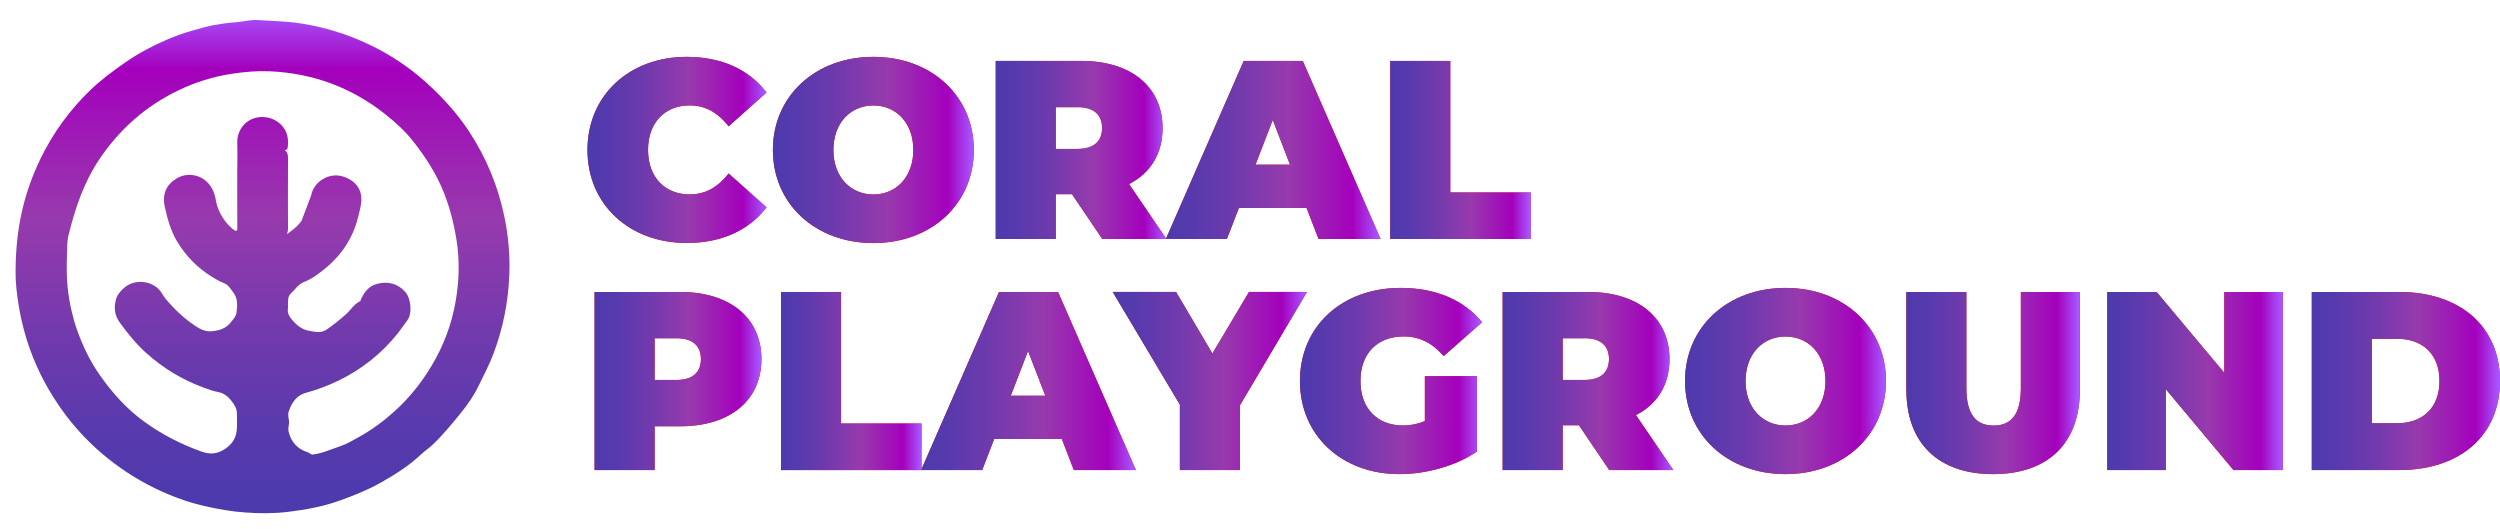
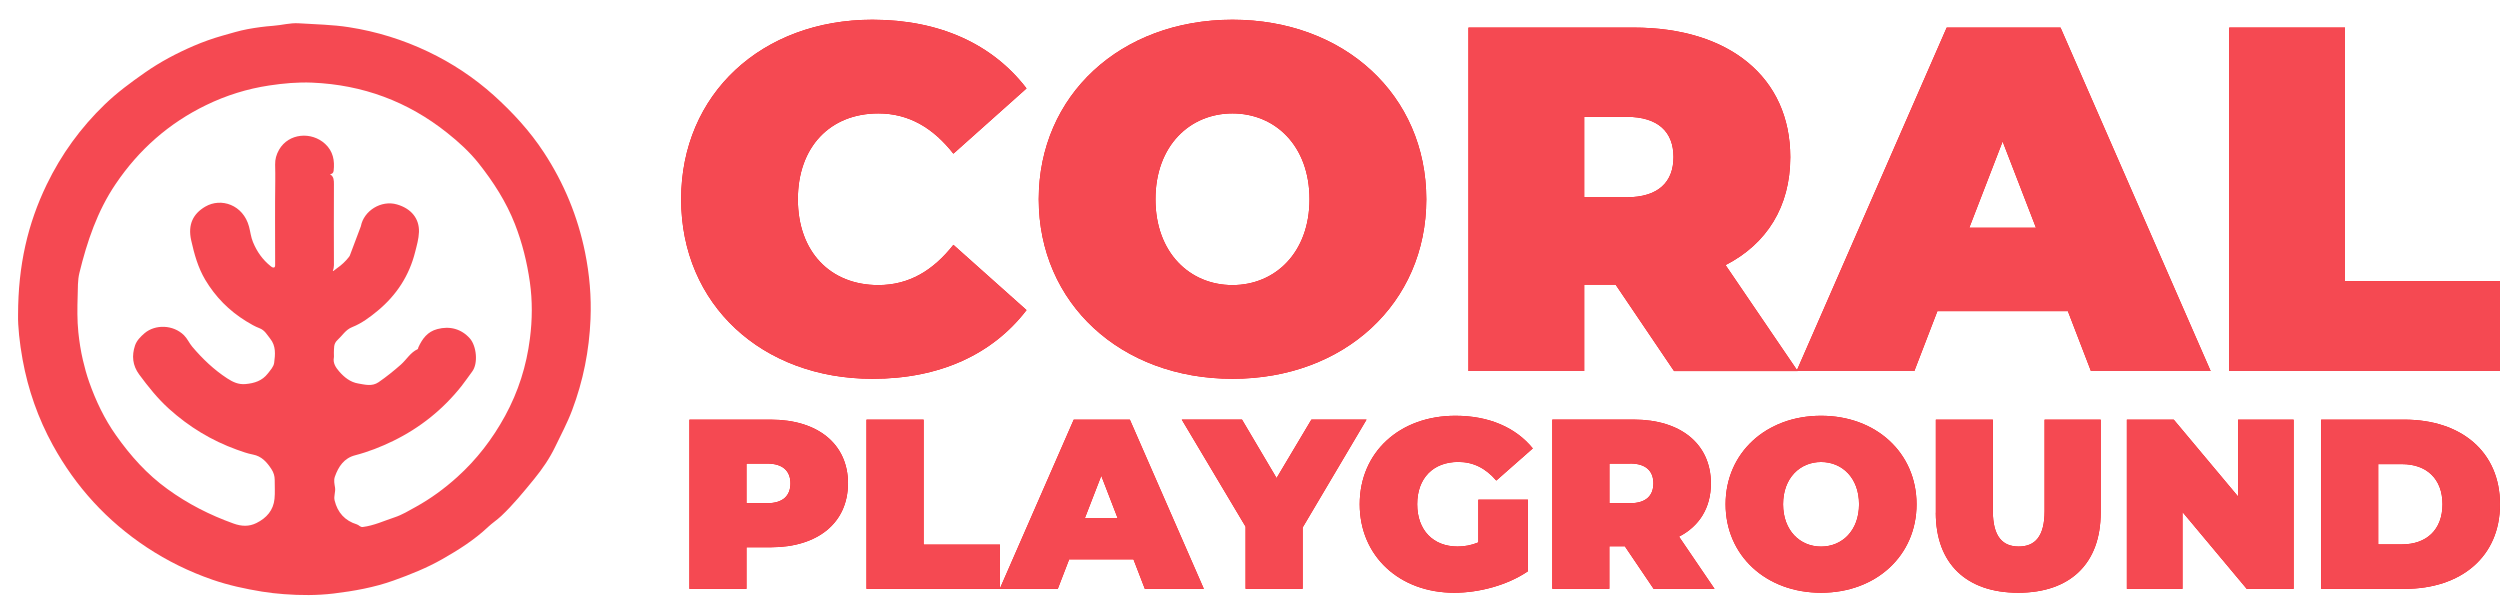
- <svg xmlns="http://www.w3.org/2000/svg" xmlns:xlink="http://www.w3.org/1999/xlink" id="a" viewBox="0 0 471.77 99.7">
-   <defs>
-     <style>.s{fill:url(#e);}.t{fill:url(#d);}.u{fill:url(#g);}.v{fill:url(#f);}.w{fill:url(#p);}.x{fill:url(#o);}.y{fill:url(#q);}.a`{fill:url(#r);}.aa{fill:url(#i);}.ab{fill:url(#h);}.ac{fill:url(#k);}.ad{fill:url(#j);}.ae{fill:url(#m);}.af{fill:url(#l);}.ag{fill:url(#n);}.ah{fill:url(#c);}.ai{fill:red;}</style>
-     <linearGradient id="c" x1="49.55" y1="94.21" x2="49.55" y2=".99" gradientTransform="matrix(1, 0, 0, 1, 0, 0)" gradientUnits="userSpaceOnUse">
-       <stop offset="0" stop-color="#4d3aad" />
-       <stop offset=".12" stop-color="#563aad" />
-       <stop offset=".32" stop-color="#6f3aad" />
-       <stop offset=".57" stop-color="#973aad" />
-       <stop offset=".87" stop-color="#a400bc" />
-       <stop offset=".99" stop-color="#a855ff" />
-     </linearGradient>
-     <linearGradient id="d" x1="110.86" y1="28.3" x2="144.65" y2="28.3" xlink:href="#c" />
-     <linearGradient id="e" x1="145.85" y1="28.3" x2="183.77" y2="28.3" xlink:href="#c" />
-     <linearGradient id="f" x1="187.9" y1="28.3" x2="220.11" y2="28.3" xlink:href="#c" />
-     <linearGradient id="g" x1="220.01" y1="28.3" x2="260.53" y2="28.3" xlink:href="#c" />
-     <linearGradient id="h" x1="262.35" y1="28.3" x2="288.84" y2="28.3" xlink:href="#c" />
-     <linearGradient id="i" x1="112.2" y1="71.9" x2="143.69" y2="71.9" xlink:href="#c" />
-     <linearGradient id="j" x1="147.39" y1="71.9" x2="173.88" y2="71.9" xlink:href="#c" />
-     <linearGradient id="k" x1="173.83" y1="71.9" x2="214.35" y2="71.9" xlink:href="#c" />
-     <linearGradient id="l" x1="209.98" y1="71.9" x2="246.65" y2="71.9" xlink:href="#c" />
-     <linearGradient id="m" x1="245.31" y1="71.9" x2="279.68" y2="71.9" xlink:href="#c" />
-     <linearGradient id="n" x1="283.56" y1="71.9" x2="315.77" y2="71.9" xlink:href="#c" />
-     <linearGradient id="o" x1="317.98" y1="71.9" x2="355.9" y2="71.9" xlink:href="#c" />
-     <linearGradient id="p" x1="359.74" y1="72.28" x2="392.48" y2="72.28" xlink:href="#c" />
-     <linearGradient id="q" x1="397.66" y1="71.9" x2="430.78" y2="71.9" xlink:href="#c" />
-     <linearGradient id="r" x1="436.25" y1="71.9" x2="471.77" y2="71.9" xlink:href="#c" />
-   </defs>
+ <svg xmlns="http://www.w3.org/2000/svg" id="a" viewBox="0 0 406.89 99.7">
  <g id="b">
-     <path d="M2.94,51.23c.01-8.07,1.58-14.82,4.67-21.21,2.37-4.9,5.52-9.24,9.44-13.02,2.01-1.94,4.24-3.58,6.53-5.18,2.5-1.75,5.17-3.16,7.96-4.36,1.52-.65,3.08-1.21,4.68-1.66,1.36-.38,2.7-.8,4.09-1.06,1.37-.25,2.76-.44,4.15-.54,1.4-.1,2.75-.5,4.17-.41,2.73,.18,5.46,.21,8.18,.64,4.49,.7,8.78,2.03,12.87,3.98,3.9,1.86,7.47,4.22,10.69,7.11,3.08,2.78,5.87,5.81,8.15,9.29,3.27,4.99,5.51,10.41,6.7,16.26,.73,3.59,1.04,7.21,.89,10.87-.21,5.1-1.19,10.05-3,14.84-.77,2.05-1.8,3.96-2.74,5.92-.92,1.91-2.1,3.63-3.43,5.26-1.7,2.08-3.4,4.17-5.36,6.02-.68,.64-1.47,1.15-2.15,1.79-2.22,2.1-4.79,3.72-7.44,5.23-2.53,1.44-5.21,2.51-7.95,3.49-3.16,1.13-6.45,1.71-9.75,2.11-2.68,.32-5.39,.31-8.1,.1-1.19-.09-2.37-.22-3.54-.41-2.74-.45-5.45-1.03-8.08-1.94-3.78-1.31-7.35-3.06-10.69-5.27-6.46-4.28-11.54-9.83-15.28-16.63-2.4-4.37-4.03-9.02-4.92-13.91-.5-2.73-.78-5.48-.74-7.3Zm51.63-3.09c0-1.24,0-2.47-.02-3.71,0-.32-2.15,1.06,.32-.79,1.47-1.03,2.54-2.37,3.14-4.07m.72-2.74c.48-2.54,3.32-4.3,5.87-3.56,2.36,.68,3.66,2.33,3.59,4.49-.04,1.11-.35,2.18-.62,3.24-.96,3.85-3.03,7.03-6.08,9.56-1.28,1.06-2.61,2.06-4.17,2.68-1.07,.42-1.6,1.38-2.38,2.09-.7,.64-.55,1.35-.6,2.08-.02,.25,.04,.52,0,.77-.18,.93,.32,1.64,.85,2.26,.83,.96,1.83,1.77,3.13,1.98,1.09,.18,2.22,.52,3.29-.21,1.28-.88,2.48-1.85,3.65-2.88,.92-.82,1.54-1.97,2.73-2.51,.06-.03,.06-.19,.1-.29,.65-1.39,1.46-2.54,3.09-2.97,2.03-.54,3.92-.03,5.3,1.53,1.06,1.2,1.39,4.04,.36,5.4-.59,.78-1.13,1.6-1.73,2.35-3.02,3.81-6.74,6.78-11.11,8.92-1.99,.97-4.05,1.78-6.2,2.34-1.8,.46-2.72,1.84-3.3,3.49-.21,.59-.06,1.18,.03,1.77,.11,.7-.24,1.39-.07,2.09,.48,1.98,1.69,3.31,3.63,3.9,.35,.11,.54,.48,.97,.42,1.81-.23,3.46-1.01,5.16-1.57,1.19-.39,2.33-1.08,3.45-1.7,2.44-1.35,4.68-2.99,6.75-4.86,3.17-2.86,5.73-6.19,7.78-9.94,2.16-3.95,3.49-8.16,4.05-12.61,.39-3.05,.42-6.11-.01-9.17-.46-3.24-1.24-6.39-2.43-9.44-1.42-3.63-3.51-6.87-5.9-9.89-1.47-1.85-3.25-3.48-5.13-4.97-6.43-5.12-13.75-7.82-21.95-8.17-2.34-.1-4.67,.11-7,.46-3.59,.54-7.02,1.61-10.27,3.19-6.07,2.94-10.96,7.26-14.74,12.85-2.99,4.42-4.65,9.37-5.9,14.48-.29,1.19-.24,2.47-.28,3.7-.06,1.98-.09,3.97,.11,5.95,.16,1.52,.39,3.03,.74,4.52,.28,1.21,.61,2.4,1.02,3.57,1.09,3.08,2.48,6.01,4.38,8.69,2.35,3.33,5.03,6.33,8.37,8.74,3.32,2.41,6.9,4.23,10.75,5.61,1.31,.47,2.52,.52,3.74-.09,1.63-.81,2.75-2.07,2.93-3.94,.1-1.01,.02-2.04,.03-3.06,0-.65-.17-1.21-.54-1.78-.75-1.14-1.59-2.09-3.01-2.36-.89-.17-1.75-.48-2.61-.79-4.13-1.49-7.79-3.72-11.04-6.65-1.84-1.66-3.38-3.59-4.85-5.58-1.1-1.49-1.24-3.07-.68-4.74,.28-.81,.9-1.43,1.55-1.99,1.74-1.47,4.67-1.4,6.42,.34,.55,.55,.85,1.28,1.34,1.86,1.67,1.97,3.52,3.74,5.7,5.16,.9,.58,1.79,1.02,2.96,.92,1.47-.13,2.73-.54,3.64-1.72,.41-.54,.94-1.08,1.03-1.73,.18-1.36,.32-2.76-.66-3.96-.5-.62-.87-1.35-1.7-1.67-.77-.29-1.48-.71-2.2-1.15-2.78-1.71-4.99-3.95-6.66-6.75-1.18-1.99-1.78-4.17-2.28-6.4-.59-2.61,.34-4.36,2.29-5.5,2.58-1.51,6.17-.29,7.12,3.25,.22,.83,.3,1.69,.64,2.51,.64,1.56,1.56,2.87,2.87,3.92,.17,.14,.39,.3,.57,.22,.21-.08,.17-.36,.17-.58,0-.15,0-.3,0-.45,0-4.33-.04-8.66,.02-12.99,.01-.91,0-1.81-.02-2.72-.02-.88,.2-1.64,.64-2.42,1.56-2.72,5.29-2.99,7.5-.95,1.29,1.19,1.58,2.72,1.38,4.38-.04,.31-.21,.51-.53,.54-.01,0-.03-.03-.04-.05l.04,.11c.56,.35,.58,.94,.58,1.58-.02,4.39-.02,8.79,0,13.18,0,.58-.24,1.45-.75,1.12,.51-.52,.52-.98,.51-.52-.02,1.07,1.69-.22,1.69,.85" style="fill:url(#c);" />
+     <path d="M2.94,51.23c.01-8.07,1.58-14.82,4.67-21.21,2.37-4.9,5.52-9.24,9.44-13.02,2.01-1.94,4.24-3.58,6.53-5.18,2.5-1.75,5.17-3.16,7.96-4.36,1.52-.65,3.08-1.21,4.68-1.66,1.36-.38,2.7-.8,4.09-1.06,1.37-.25,2.76-.44,4.15-.54,1.4-.1,2.75-.5,4.17-.41,2.73,.18,5.46,.21,8.18,.64,4.49,.7,8.78,2.03,12.87,3.98,3.9,1.86,7.47,4.22,10.69,7.11,3.08,2.78,5.87,5.81,8.15,9.29,3.27,4.99,5.51,10.41,6.7,16.26,.73,3.59,1.04,7.21,.89,10.87-.21,5.1-1.19,10.05-3,14.84-.77,2.05-1.8,3.96-2.74,5.92-.92,1.91-2.1,3.63-3.43,5.26-1.7,2.08-3.4,4.17-5.36,6.02-.68,.64-1.47,1.15-2.15,1.79-2.22,2.1-4.79,3.72-7.44,5.23-2.53,1.44-5.21,2.51-7.95,3.49-3.16,1.13-6.45,1.71-9.75,2.11-2.68,.32-5.39,.31-8.1,.1-1.19-.09-2.37-.22-3.54-.41-2.74-.45-5.45-1.03-8.08-1.94-3.78-1.31-7.35-3.06-10.69-5.27-6.46-4.28-11.54-9.83-15.28-16.63-2.4-4.37-4.03-9.02-4.92-13.91-.5-2.73-.78-5.48-.74-7.3Zm51.63-3.09c0-1.24,0-2.47-.02-3.71,0-.32-2.15,1.06,.32-.79,1.47-1.03,2.54-2.37,3.14-4.07m.72-2.74c.48-2.54,3.32-4.3,5.87-3.56,2.36,.68,3.66,2.33,3.59,4.49-.04,1.11-.35,2.18-.62,3.24-.96,3.85-3.03,7.03-6.08,9.56-1.28,1.06-2.61,2.06-4.17,2.68-1.07,.42-1.6,1.38-2.38,2.09-.7,.64-.55,1.35-.6,2.08-.02,.25,.04,.52,0,.77-.18,.93,.32,1.64,.85,2.26,.83,.96,1.83,1.77,3.13,1.98,1.09,.18,2.22,.52,3.29-.21,1.28-.88,2.48-1.85,3.65-2.88,.92-.82,1.54-1.97,2.73-2.51,.06-.03,.06-.19,.1-.29,.65-1.39,1.46-2.54,3.09-2.97,2.03-.54,3.92-.03,5.3,1.53,1.06,1.2,1.39,4.04,.36,5.4-.59,.78-1.13,1.6-1.73,2.35-3.02,3.81-6.74,6.78-11.11,8.92-1.99,.97-4.05,1.78-6.2,2.34-1.8,.46-2.72,1.84-3.3,3.49-.21,.59-.06,1.18,.03,1.77,.11,.7-.24,1.39-.07,2.09,.48,1.98,1.69,3.31,3.63,3.9,.35,.11,.54,.48,.97,.42,1.81-.23,3.46-1.01,5.16-1.57,1.19-.39,2.33-1.08,3.45-1.7,2.44-1.35,4.68-2.99,6.75-4.86,3.17-2.86,5.73-6.19,7.78-9.94,2.16-3.95,3.49-8.16,4.05-12.61,.39-3.05,.42-6.11-.01-9.17-.46-3.24-1.24-6.39-2.43-9.44-1.42-3.63-3.51-6.87-5.9-9.89-1.47-1.85-3.25-3.48-5.13-4.97-6.43-5.12-13.75-7.82-21.95-8.17-2.34-.1-4.67,.11-7,.46-3.59,.54-7.02,1.61-10.27,3.19-6.07,2.94-10.96,7.26-14.74,12.85-2.99,4.42-4.65,9.37-5.9,14.48-.29,1.19-.24,2.47-.28,3.7-.06,1.98-.09,3.97,.11,5.95,.16,1.52,.39,3.03,.74,4.52,.28,1.21,.61,2.4,1.02,3.57,1.09,3.08,2.48,6.01,4.38,8.69,2.35,3.33,5.03,6.33,8.37,8.74,3.32,2.41,6.9,4.23,10.75,5.61,1.31,.47,2.52,.52,3.74-.09,1.63-.81,2.75-2.07,2.93-3.94,.1-1.01,.02-2.04,.03-3.06,0-.65-.17-1.21-.54-1.78-.75-1.14-1.59-2.09-3.01-2.36-.89-.17-1.75-.48-2.61-.79-4.13-1.49-7.79-3.72-11.04-6.65-1.84-1.66-3.38-3.59-4.85-5.58-1.1-1.49-1.24-3.07-.68-4.74,.28-.81,.9-1.43,1.55-1.99,1.74-1.47,4.67-1.4,6.42,.34,.55,.55,.85,1.28,1.34,1.86,1.67,1.97,3.52,3.74,5.7,5.16,.9,.58,1.79,1.02,2.96,.92,1.47-.13,2.73-.54,3.64-1.72,.41-.54,.94-1.08,1.03-1.73,.18-1.36,.32-2.76-.66-3.96-.5-.62-.87-1.35-1.7-1.67-.77-.29-1.48-.71-2.2-1.15-2.78-1.71-4.99-3.95-6.66-6.75-1.18-1.99-1.78-4.17-2.28-6.4-.59-2.61,.34-4.36,2.29-5.5,2.58-1.51,6.17-.29,7.12,3.25,.22,.83,.3,1.69,.64,2.51,.64,1.56,1.56,2.87,2.87,3.92,.17,.14,.39,.3,.57,.22,.21-.08,.17-.36,.17-.58,0-.15,0-.3,0-.45,0-4.33-.04-8.66,.02-12.99,.01-.91,0-1.81-.02-2.72-.02-.88,.2-1.64,.64-2.42,1.56-2.72,5.29-2.99,7.5-.95,1.29,1.19,1.58,2.72,1.38,4.38-.04,.31-.21,.51-.53,.54-.01,0-.03-.03-.04-.05l.04,.11c.56,.35,.58,.94,.58,1.58-.02,4.39-.02,8.79,0,13.18,0,.58-.24,1.45-.75,1.12,.51-.52,.52-.98,.51-.52-.02,1.07,1.69-.22,1.69,.85" style="fill:#f54952;" />
  </g>
  <g>
    <g>
-       <path d="M110.86,28.3c0-10.32,7.92-17.57,18.72-17.57,6.58,0,11.76,2.4,15.07,6.72l-7.15,6.38c-1.97-2.5-4.32-3.94-7.34-3.94-4.7,0-7.87,3.26-7.87,8.4s3.17,8.4,7.87,8.4c3.02,0,5.38-1.44,7.34-3.94l7.15,6.38c-3.31,4.32-8.5,6.72-15.07,6.72-10.8,0-18.72-7.25-18.72-17.57Z" style="fill:red;" />
-       <path d="M145.85,28.3c0-10.18,8.02-17.57,18.96-17.57s18.96,7.39,18.96,17.57-8.02,17.57-18.96,17.57-18.96-7.39-18.96-17.57Zm26.5,0c0-5.23-3.36-8.4-7.54-8.4s-7.54,3.17-7.54,8.4,3.36,8.4,7.54,8.4,7.54-3.17,7.54-8.4Z" style="fill:red;" />
-       <path d="M202.3,36.65h-3.07v8.45h-11.33V11.5h16.18c9.36,0,15.31,4.9,15.31,12.67,0,4.85-2.3,8.5-6.34,10.56l7.06,10.37h-12.1l-5.71-8.45Zm1.06-16.42h-4.13v7.87h4.13c3.12,0,4.61-1.49,4.61-3.94s-1.49-3.94-4.61-3.94Z" style="fill:red;" />
-       <path d="M246.56,39.24h-12.77l-2.26,5.86h-11.52l14.69-33.6h11.14l14.69,33.6h-11.71l-2.26-5.86Zm-3.12-8.16l-3.26-8.45-3.26,8.45h6.53Z" style="fill:red;" />
-       <path d="M262.35,11.5h11.33v24.82h15.17v8.78h-26.5V11.5Z" style="fill:red;" />
-       <path d="M143.69,67.77c0,7.78-5.95,12.67-15.31,12.67h-4.85v8.26h-11.33V55.1h16.18c9.36,0,15.31,4.9,15.31,12.67Zm-11.42,0c0-2.45-1.49-3.94-4.61-3.94h-4.13v7.87h4.13c3.12,0,4.61-1.49,4.61-3.94Z" style="fill:red;" />
-       <path d="M147.39,55.1h11.33v24.82h15.17v8.79h-26.5V55.1Z" style="fill:red;" />
-       <path d="M200.38,82.84h-12.77l-2.26,5.86h-11.52l14.69-33.6h11.14l14.69,33.6h-11.71l-2.26-5.86Zm-3.12-8.16l-3.26-8.45-3.26,8.45h6.53Z" style="fill:red;" />
-       <path d="M233.98,76.51v12.19h-11.33v-12.34l-12.67-21.27h11.95l6.86,11.62,6.91-11.62h10.94l-12.67,21.41Z" style="fill:red;" />
-       <path d="M268.88,70.99h9.84v14.21c-4.08,2.78-9.7,4.27-14.64,4.27-10.85,0-18.77-7.25-18.77-17.57s7.92-17.57,19.01-17.57c6.62,0,11.95,2.3,15.36,6.48l-7.25,6.38c-2.11-2.45-4.56-3.7-7.54-3.7-4.99,0-8.16,3.22-8.16,8.4s3.17,8.4,8.02,8.4c1.39,0,2.74-.24,4.13-.82v-8.5Z" style="fill:red;" />
-       <path d="M297.96,80.25h-3.07v8.45h-11.33V55.1h16.18c9.36,0,15.31,4.9,15.31,12.67,0,4.85-2.3,8.5-6.34,10.56l7.06,10.37h-12.1l-5.71-8.45Zm1.06-16.42h-4.13v7.87h4.13c3.12,0,4.61-1.49,4.61-3.94s-1.49-3.94-4.61-3.94Z" style="fill:red;" />
-       <path d="M317.98,71.9c0-10.18,8.02-17.57,18.96-17.57s18.96,7.39,18.96,17.57-8.02,17.57-18.96,17.57-18.96-7.39-18.96-17.57Zm26.5,0c0-5.23-3.36-8.4-7.54-8.4s-7.54,3.17-7.54,8.4,3.36,8.4,7.54,8.4,7.54-3.17,7.54-8.4Z" style="fill:red;" />
-       <path d="M359.74,73.58v-18.48h11.33v18.15c0,5.14,1.97,7.06,5.14,7.06s5.14-1.92,5.14-7.06v-18.15h11.14v18.48c0,10.08-6.05,15.89-16.37,15.89s-16.37-5.81-16.37-15.89Z" style="fill:red;" />
-       <path d="M430.78,55.1v33.6h-9.31l-12.77-15.27v15.27h-11.04V55.1h9.31l12.77,15.26v-15.26h11.04Z" style="fill:red;" />
-       <path d="M436.25,55.1h16.56c11.23,0,18.96,6.38,18.96,16.8s-7.73,16.8-18.96,16.8h-16.56V55.1Zm16.08,24.77c4.75,0,8.02-2.83,8.02-7.97s-3.26-7.97-8.02-7.97h-4.75v15.94h4.75Z" style="fill:red;" />
+       <path d="M110.86,32.43c0-17.17,13.17-29.22,31.14-29.22,10.94,0,19.56,3.99,25.07,11.18l-11.9,10.62c-3.27-4.15-7.19-6.55-12.22-6.55-7.82,0-13.09,5.43-13.09,13.97s5.27,13.97,13.09,13.97c5.03,0,8.94-2.39,12.22-6.55l11.9,10.62c-5.51,7.19-14.13,11.18-25.07,11.18-17.96,0-31.14-12.06-31.14-29.22Z" style="fill:red;" />
+       <path d="M169.06,32.43c0-16.93,13.33-29.22,31.54-29.22s31.54,12.3,31.54,29.22-13.33,29.22-31.54,29.22-31.54-12.3-31.54-29.22Zm44.07,0c0-8.7-5.59-13.97-12.54-13.97s-12.53,5.27-12.53,13.97,5.59,13.97,12.53,13.97,12.54-5.27,12.54-13.97Z" style="fill:red;" />
+       <path d="M262.95,46.33h-5.11v14.05h-18.84V4.49h26.91c15.57,0,25.47,8.14,25.47,21.08,0,8.06-3.83,14.13-10.54,17.57l11.74,17.25h-20.12l-9.5-14.05Zm1.76-27.31h-6.87v13.09h6.87c5.19,0,7.66-2.47,7.66-6.55s-2.48-6.55-7.66-6.55Z" style="fill:red;" />
+       <path d="M336.56,50.64h-21.24l-3.75,9.74h-19.16l24.43-55.89h18.52l24.43,55.89h-19.48l-3.75-9.74Zm-5.19-13.57l-5.43-14.05-5.43,14.05h10.86Z" style="fill:red;" />
+       <path d="M362.82,4.49h18.84V45.77h25.23v14.61h-44.07V4.49Z" style="fill:red;" />
+       <path d="M138.01,78.68c0,6.37-4.88,10.39-12.55,10.39h-3.97v6.77h-9.28v-27.54h13.26c7.67,0,12.55,4.01,12.55,10.39Zm-9.36,0c0-2.01-1.22-3.23-3.78-3.23h-3.38v6.45h3.38c2.56,0,3.78-1.22,3.78-3.23Z" style="fill:red;" />
+       <path d="M141.04,68.3h9.28v20.34h12.43v7.2h-21.72v-27.54Z" style="fill:red;" />
+       <path d="M184.47,91.04h-10.46l-1.85,4.8h-9.44l12.04-27.54h9.13l12.04,27.54h-9.6l-1.85-4.8Zm-2.56-6.69l-2.67-6.92-2.68,6.92h5.35Z" style="fill:red;" />
+       <path d="M212.01,85.84v9.99h-9.28v-10.11l-10.39-17.43h9.8l5.63,9.52,5.67-9.52h8.97l-10.39,17.55Z" style="fill:red;" />
+       <path d="M240.61,81.32h8.07v11.65c-3.34,2.28-7.95,3.5-12,3.5-8.89,0-15.38-5.94-15.38-14.4s6.49-14.4,15.58-14.4c5.43,0,9.8,1.89,12.59,5.31l-5.94,5.23c-1.73-2.01-3.74-3.03-6.18-3.03-4.09,0-6.69,2.64-6.69,6.88s2.6,6.89,6.57,6.89c1.14,0,2.24-.2,3.38-.67v-6.96Z" style="fill:red;" />
+       <path d="M264.45,88.91h-2.52v6.92h-9.28v-27.54h13.26c7.67,0,12.55,4.01,12.55,10.39,0,3.97-1.89,6.96-5.19,8.66l5.78,8.5h-9.91l-4.68-6.92Zm.87-13.46h-3.38v6.45h3.38c2.56,0,3.78-1.22,3.78-3.23s-1.22-3.23-3.78-3.23Z" style="fill:red;" />
+       <path d="M280.85,82.07c0-8.34,6.57-14.4,15.54-14.4s15.54,6.06,15.54,14.4-6.57,14.4-15.54,14.4-15.54-6.06-15.54-14.4Zm21.72,0c0-4.29-2.75-6.88-6.18-6.88s-6.18,2.6-6.18,6.88,2.75,6.89,6.18,6.89,6.18-2.6,6.18-6.89Z" style="fill:red;" />
+       <path d="M315.07,83.45v-15.15h9.28v14.87c0,4.21,1.61,5.78,4.21,5.78s4.21-1.57,4.21-5.78v-14.87h9.13v15.15c0,8.26-4.96,13.02-13.42,13.02s-13.42-4.76-13.42-13.02Z" style="fill:red;" />
+       <path d="M373.3,68.3v27.54h-7.63l-10.46-12.51v12.51h-9.05v-27.54h7.63l10.47,12.51v-12.51h9.05Z" style="fill:red;" />
+       <path d="M377.78,68.3h13.57c9.21,0,15.54,5.23,15.54,13.77s-6.33,13.77-15.54,13.77h-13.57v-27.54Zm13.18,20.3c3.9,0,6.57-2.32,6.57-6.53s-2.67-6.53-6.57-6.53h-3.89v13.06h3.89Z" style="fill:red;" />
    </g>
    <g>
-       <path d="M110.86,28.3c0-10.32,7.92-17.57,18.72-17.57,6.58,0,11.76,2.4,15.07,6.72l-7.15,6.38c-1.97-2.5-4.32-3.94-7.34-3.94-4.7,0-7.87,3.26-7.87,8.4s3.17,8.4,7.87,8.4c3.02,0,5.38-1.44,7.34-3.94l7.15,6.38c-3.31,4.32-8.5,6.72-15.07,6.72-10.8,0-18.72-7.25-18.72-17.57Z" style="fill:url(#d);" />
-       <path d="M145.85,28.3c0-10.18,8.02-17.57,18.96-17.57s18.96,7.39,18.96,17.57-8.02,17.57-18.96,17.57-18.96-7.39-18.96-17.57Zm26.5,0c0-5.23-3.36-8.4-7.54-8.4s-7.54,3.17-7.54,8.4,3.36,8.4,7.54,8.4,7.54-3.17,7.54-8.4Z" style="fill:url(#e);" />
-       <path d="M202.3,36.65h-3.07v8.45h-11.33V11.5h16.18c9.36,0,15.31,4.9,15.31,12.67,0,4.85-2.3,8.5-6.34,10.56l7.06,10.37h-12.1l-5.71-8.45Zm1.06-16.42h-4.13v7.87h4.13c3.12,0,4.61-1.49,4.61-3.94s-1.49-3.94-4.61-3.94Z" style="fill:url(#f);" />
-       <path d="M246.56,39.24h-12.77l-2.26,5.86h-11.52l14.69-33.6h11.14l14.69,33.6h-11.71l-2.26-5.86Zm-3.12-8.16l-3.26-8.45-3.26,8.45h6.53Z" style="fill:url(#g);" />
-       <path d="M262.35,11.5h11.33v24.82h15.17v8.78h-26.5V11.5Z" style="fill:url(#h);" />
-       <path d="M143.69,67.77c0,7.78-5.95,12.67-15.31,12.67h-4.85v8.26h-11.33V55.1h16.18c9.36,0,15.31,4.9,15.31,12.67Zm-11.42,0c0-2.45-1.49-3.94-4.61-3.94h-4.13v7.87h4.13c3.12,0,4.61-1.49,4.61-3.94Z" style="fill:url(#i);" />
-       <path d="M147.39,55.1h11.33v24.82h15.17v8.79h-26.5V55.1Z" style="fill:url(#j);" />
-       <path d="M200.38,82.84h-12.77l-2.26,5.86h-11.52l14.69-33.6h11.14l14.69,33.6h-11.71l-2.26-5.86Zm-3.12-8.16l-3.26-8.45-3.26,8.45h6.53Z" style="fill:url(#k);" />
-       <path d="M233.98,76.51v12.19h-11.33v-12.34l-12.67-21.27h11.95l6.86,11.62,6.91-11.62h10.94l-12.67,21.41Z" style="fill:url(#l);" />
-       <path d="M268.88,70.99h9.84v14.21c-4.08,2.78-9.7,4.27-14.64,4.27-10.85,0-18.77-7.25-18.77-17.57s7.92-17.57,19.01-17.57c6.62,0,11.95,2.3,15.36,6.48l-7.25,6.38c-2.11-2.45-4.56-3.7-7.54-3.7-4.99,0-8.16,3.22-8.16,8.4s3.17,8.4,8.02,8.4c1.39,0,2.74-.24,4.13-.82v-8.5Z" style="fill:url(#m);" />
-       <path d="M297.96,80.25h-3.07v8.45h-11.33V55.1h16.18c9.36,0,15.31,4.9,15.31,12.67,0,4.85-2.3,8.5-6.34,10.56l7.06,10.37h-12.1l-5.71-8.45Zm1.06-16.42h-4.13v7.87h4.13c3.12,0,4.61-1.49,4.61-3.94s-1.49-3.94-4.61-3.94Z" style="fill:url(#n);" />
-       <path d="M317.98,71.9c0-10.18,8.02-17.57,18.96-17.57s18.96,7.39,18.96,17.57-8.02,17.57-18.96,17.57-18.96-7.39-18.96-17.57Zm26.5,0c0-5.23-3.36-8.4-7.54-8.4s-7.54,3.17-7.54,8.4,3.36,8.4,7.54,8.4,7.54-3.17,7.54-8.4Z" style="fill:url(#o);" />
-       <path d="M359.74,73.58v-18.48h11.33v18.15c0,5.14,1.97,7.06,5.14,7.06s5.14-1.92,5.14-7.06v-18.15h11.14v18.48c0,10.08-6.05,15.89-16.37,15.89s-16.37-5.81-16.37-15.89Z" style="fill:url(#p);" />
-       <path d="M430.78,55.1v33.6h-9.31l-12.77-15.27v15.27h-11.04V55.1h9.31l12.77,15.26v-15.26h11.04Z" style="fill:url(#q);" />
-       <path d="M436.25,55.1h16.56c11.23,0,18.96,6.38,18.96,16.8s-7.73,16.8-18.96,16.8h-16.56V55.1Zm16.08,24.77c4.75,0,8.02-2.83,8.02-7.97s-3.26-7.97-8.02-7.97h-4.75v15.94h4.75Z" style="fill:url(#r);" />
+       <path d="M110.86,32.43c0-17.17,13.17-29.22,31.14-29.22,10.94,0,19.56,3.99,25.07,11.18l-11.9,10.62c-3.27-4.15-7.19-6.55-12.22-6.55-7.82,0-13.09,5.43-13.09,13.97s5.27,13.97,13.09,13.97c5.03,0,8.94-2.39,12.22-6.55l11.9,10.62c-5.51,7.19-14.13,11.18-25.07,11.18-17.96,0-31.14-12.06-31.14-29.22Z" style="fill:#f54952;" />
+       <path d="M169.06,32.43c0-16.93,13.33-29.22,31.54-29.22s31.54,12.3,31.54,29.22-13.33,29.22-31.54,29.22-31.54-12.3-31.54-29.22Zm44.07,0c0-8.7-5.59-13.97-12.54-13.97s-12.53,5.27-12.53,13.97,5.59,13.97,12.53,13.97,12.54-5.27,12.54-13.97Z" style="fill:#f54952;" />
+       <path d="M262.95,46.33h-5.11v14.05h-18.84V4.49h26.91c15.57,0,25.47,8.14,25.47,21.08,0,8.06-3.83,14.13-10.54,17.57l11.74,17.25h-20.12l-9.5-14.05Zm1.76-27.31h-6.87v13.09h6.87c5.19,0,7.66-2.47,7.66-6.55s-2.48-6.55-7.66-6.55Z" style="fill:#f54952;" />
+       <path d="M336.56,50.64h-21.24l-3.75,9.74h-19.16l24.43-55.89h18.52l24.43,55.89h-19.48l-3.75-9.74Zm-5.19-13.57l-5.43-14.05-5.43,14.05h10.86Z" style="fill:#f54952;" />
+       <path d="M362.82,4.49h18.84V45.77h25.23v14.61h-44.07V4.49Z" style="fill:#f54952;" />
+       <path d="M138.01,78.68c0,6.37-4.88,10.39-12.55,10.39h-3.97v6.77h-9.28v-27.54h13.26c7.67,0,12.55,4.01,12.55,10.39Zm-9.36,0c0-2.01-1.22-3.23-3.78-3.23h-3.38v6.45h3.38c2.56,0,3.78-1.22,3.78-3.23Z" style="fill:#f54952;" />
+       <path d="M141.04,68.3h9.28v20.34h12.43v7.2h-21.72v-27.54Z" style="fill:#f54952;" />
+       <path d="M184.47,91.04h-10.46l-1.85,4.8h-9.44l12.04-27.54h9.13l12.04,27.54h-9.6l-1.85-4.8Zm-2.56-6.69l-2.67-6.92-2.68,6.92h5.35Z" style="fill:#f54952;" />
+       <path d="M212.01,85.84v9.99h-9.28v-10.11l-10.39-17.43h9.8l5.63,9.52,5.67-9.52h8.97l-10.39,17.55Z" style="fill:#f54952;" />
+       <path d="M240.61,81.32h8.07v11.65c-3.34,2.28-7.95,3.5-12,3.5-8.89,0-15.38-5.94-15.38-14.4s6.49-14.4,15.58-14.4c5.43,0,9.8,1.89,12.59,5.31l-5.94,5.23c-1.73-2.01-3.74-3.03-6.18-3.03-4.09,0-6.69,2.64-6.69,6.88s2.6,6.89,6.57,6.89c1.14,0,2.24-.2,3.38-.67v-6.96Z" style="fill:#f54952;" />
+       <path d="M264.45,88.91h-2.52v6.92h-9.28v-27.54h13.26c7.67,0,12.55,4.01,12.55,10.39,0,3.97-1.89,6.96-5.19,8.66l5.78,8.5h-9.91l-4.68-6.92Zm.87-13.46h-3.38v6.45h3.38c2.56,0,3.78-1.22,3.78-3.23s-1.22-3.23-3.78-3.23Z" style="fill:#f54952;" />
+       <path d="M280.85,82.07c0-8.34,6.57-14.4,15.54-14.4s15.54,6.06,15.54,14.4-6.57,14.4-15.54,14.4-15.54-6.06-15.54-14.4Zm21.72,0c0-4.29-2.75-6.88-6.18-6.88s-6.18,2.6-6.18,6.88,2.75,6.89,6.18,6.89,6.18-2.6,6.18-6.89Z" style="fill:#f54952;" />
+       <path d="M315.07,83.45v-15.15h9.28v14.87c0,4.21,1.61,5.78,4.21,5.78s4.21-1.57,4.21-5.78v-14.87h9.13v15.15c0,8.26-4.96,13.02-13.42,13.02s-13.42-4.76-13.42-13.02Z" style="fill:#f54952;" />
+       <path d="M373.3,68.3v27.54h-7.63l-10.46-12.51v12.51h-9.05v-27.54h7.63l10.47,12.51v-12.51h9.05Z" style="fill:#f54952;" />
+       <path d="M377.78,68.3h13.57c9.21,0,15.54,5.23,15.54,13.77s-6.33,13.77-15.54,13.77h-13.57v-27.54Zm13.18,20.3c3.9,0,6.57-2.32,6.57-6.53s-2.67-6.53-6.57-6.53h-3.89v13.06h3.89Z" style="fill:#f54952;" />
    </g>
  </g>
</svg>
